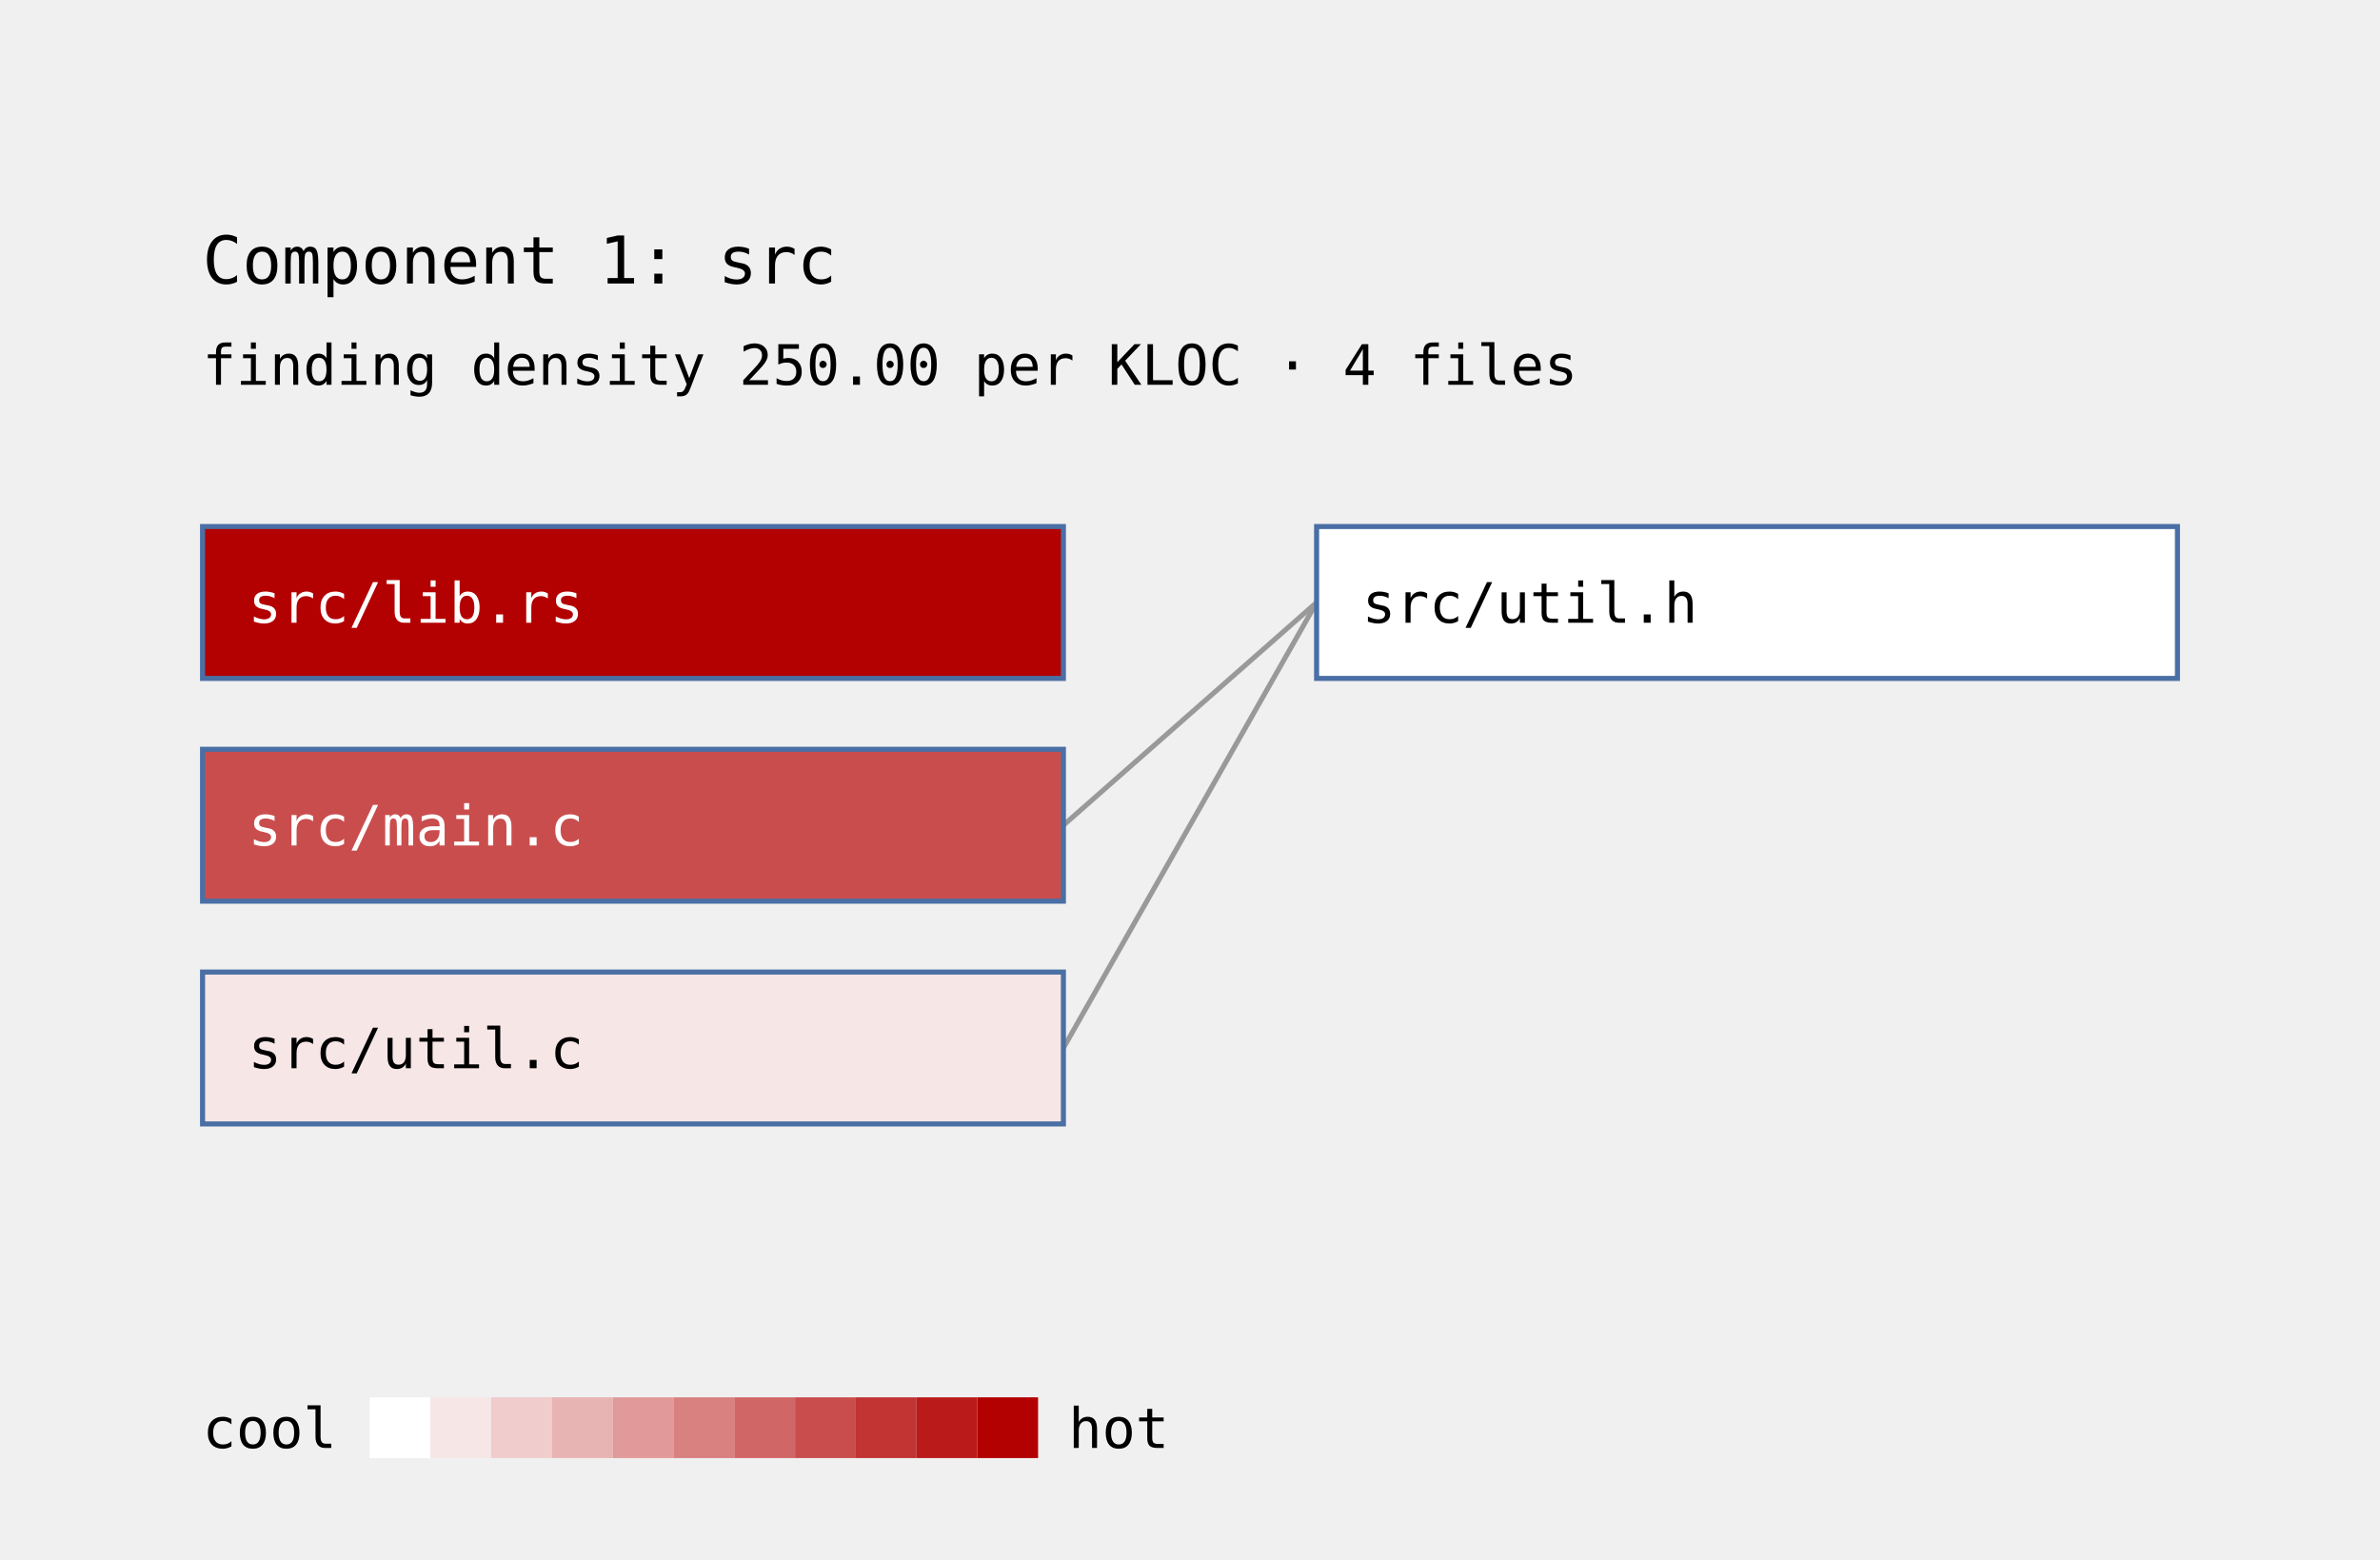
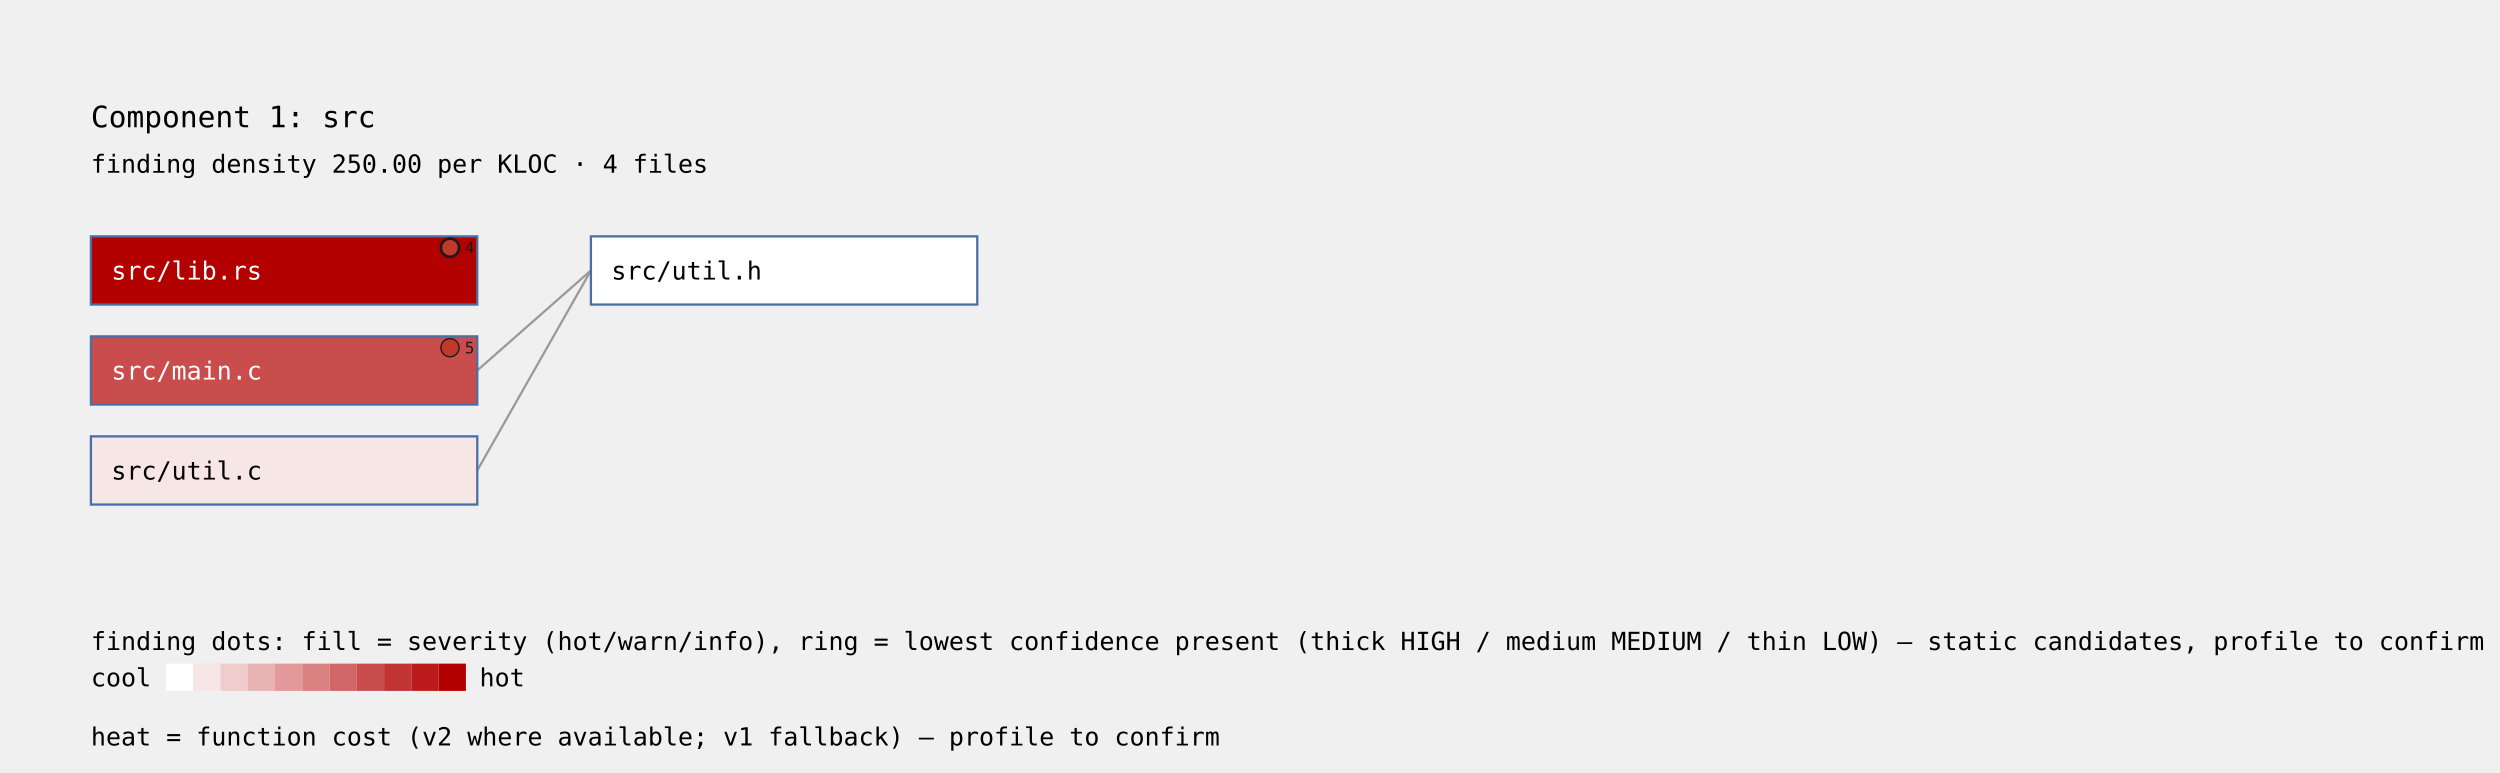
- <svg xmlns="http://www.w3.org/2000/svg" width="470" height="308" viewBox="0 0 470 308">
+ <svg xmlns="http://www.w3.org/2000/svg" width="1100" height="340" viewBox="0 0 1100 340">
  <text x="40" y="56" font-family="monospace" font-size="13">Component 1: src</text>
  <text x="40" y="76" font-family="monospace" font-size="11">finding density 250.00 per KLOC · 4 files</text>
  <g stroke="#999999" stroke-width="1">
    <line x1="210" y1="163" x2="260" y2="119" />
    <line x1="210" y1="207" x2="260" y2="119" />
  </g>
  <g font-family="monospace" font-size="11">
    <rect x="40" y="104" width="170" height="30" fill="#b30000" stroke="#4a6fa5" />
    <text x="49" y="123" fill="#ffffff">src/lib.rs</text>
+     <circle cx="198" cy="109" r="4" fill="#c0392b" stroke="#1b1b1b" stroke-width="1.2" />
+     <text x="204.5" y="111.5" font-family="monospace" font-size="7" fill="#1b1b1b">4</text>
    <rect x="40" y="148" width="170" height="30" fill="#ca4d4d" stroke="#4a6fa5" />
    <text x="49" y="167" fill="#ffffff">src/main.c</text>
+     <circle cx="198" cy="153" r="4" fill="#c0392b" stroke="#1b1b1b" stroke-width="0.6" />
+     <text x="204.5" y="155.5" font-family="monospace" font-size="7" fill="#1b1b1b">5</text>
    <rect x="40" y="192" width="170" height="30" fill="#f7e6e6" stroke="#4a6fa5" />
    <text x="49" y="211">src/util.c</text>
    <rect x="260" y="104" width="170" height="30" fill="#ffffff" stroke="#4a6fa5" />
    <text x="269" y="123">src/util.h</text>
  </g>
-   <text x="40" y="286" font-family="monospace" font-size="11">cool</text>
-   <rect x="73" y="276" width="12" height="12" fill="#ffffff" />
-   <rect x="85" y="276" width="12" height="12" fill="#f7e6e6" />
-   <rect x="97" y="276" width="12" height="12" fill="#f0cccc" />
-   <rect x="109" y="276" width="12" height="12" fill="#e8b3b3" />
-   <rect x="121" y="276" width="12" height="12" fill="#e19999" />
-   <rect x="133" y="276" width="12" height="12" fill="#d98080" />
-   <rect x="145" y="276" width="12" height="12" fill="#d16666" />
-   <rect x="157" y="276" width="12" height="12" fill="#ca4d4d" />
-   <rect x="169" y="276" width="12" height="12" fill="#c23333" />
-   <rect x="181" y="276" width="12" height="12" fill="#bb1a1a" />
-   <rect x="193" y="276" width="12" height="12" fill="#b30000" />
-   <text x="211" y="286" font-family="monospace" font-size="11">hot</text>
+   <text x="40" y="286" font-family="monospace" font-size="11">finding dots: fill = severity (hot/warn/info), ring = lowest confidence present (thick HIGH / medium MEDIUM / thin LOW) — static candidates, profile to confirm</text>
+   <text x="40" y="302" font-family="monospace" font-size="11">cool</text>
+   <rect x="73" y="292" width="12" height="12" fill="#ffffff" />
+   <rect x="85" y="292" width="12" height="12" fill="#f7e6e6" />
+   <rect x="97" y="292" width="12" height="12" fill="#f0cccc" />
+   <rect x="109" y="292" width="12" height="12" fill="#e8b3b3" />
+   <rect x="121" y="292" width="12" height="12" fill="#e19999" />
+   <rect x="133" y="292" width="12" height="12" fill="#d98080" />
+   <rect x="145" y="292" width="12" height="12" fill="#d16666" />
+   <rect x="157" y="292" width="12" height="12" fill="#ca4d4d" />
+   <rect x="169" y="292" width="12" height="12" fill="#c23333" />
+   <rect x="181" y="292" width="12" height="12" fill="#bb1a1a" />
+   <rect x="193" y="292" width="12" height="12" fill="#b30000" />
+   <text x="211" y="302" font-family="monospace" font-size="11">hot</text>
+   <text x="40" y="328" font-family="monospace" font-size="11">heat = function cost (v2 where available; v1 fallback) — profile to confirm</text>
</svg>
